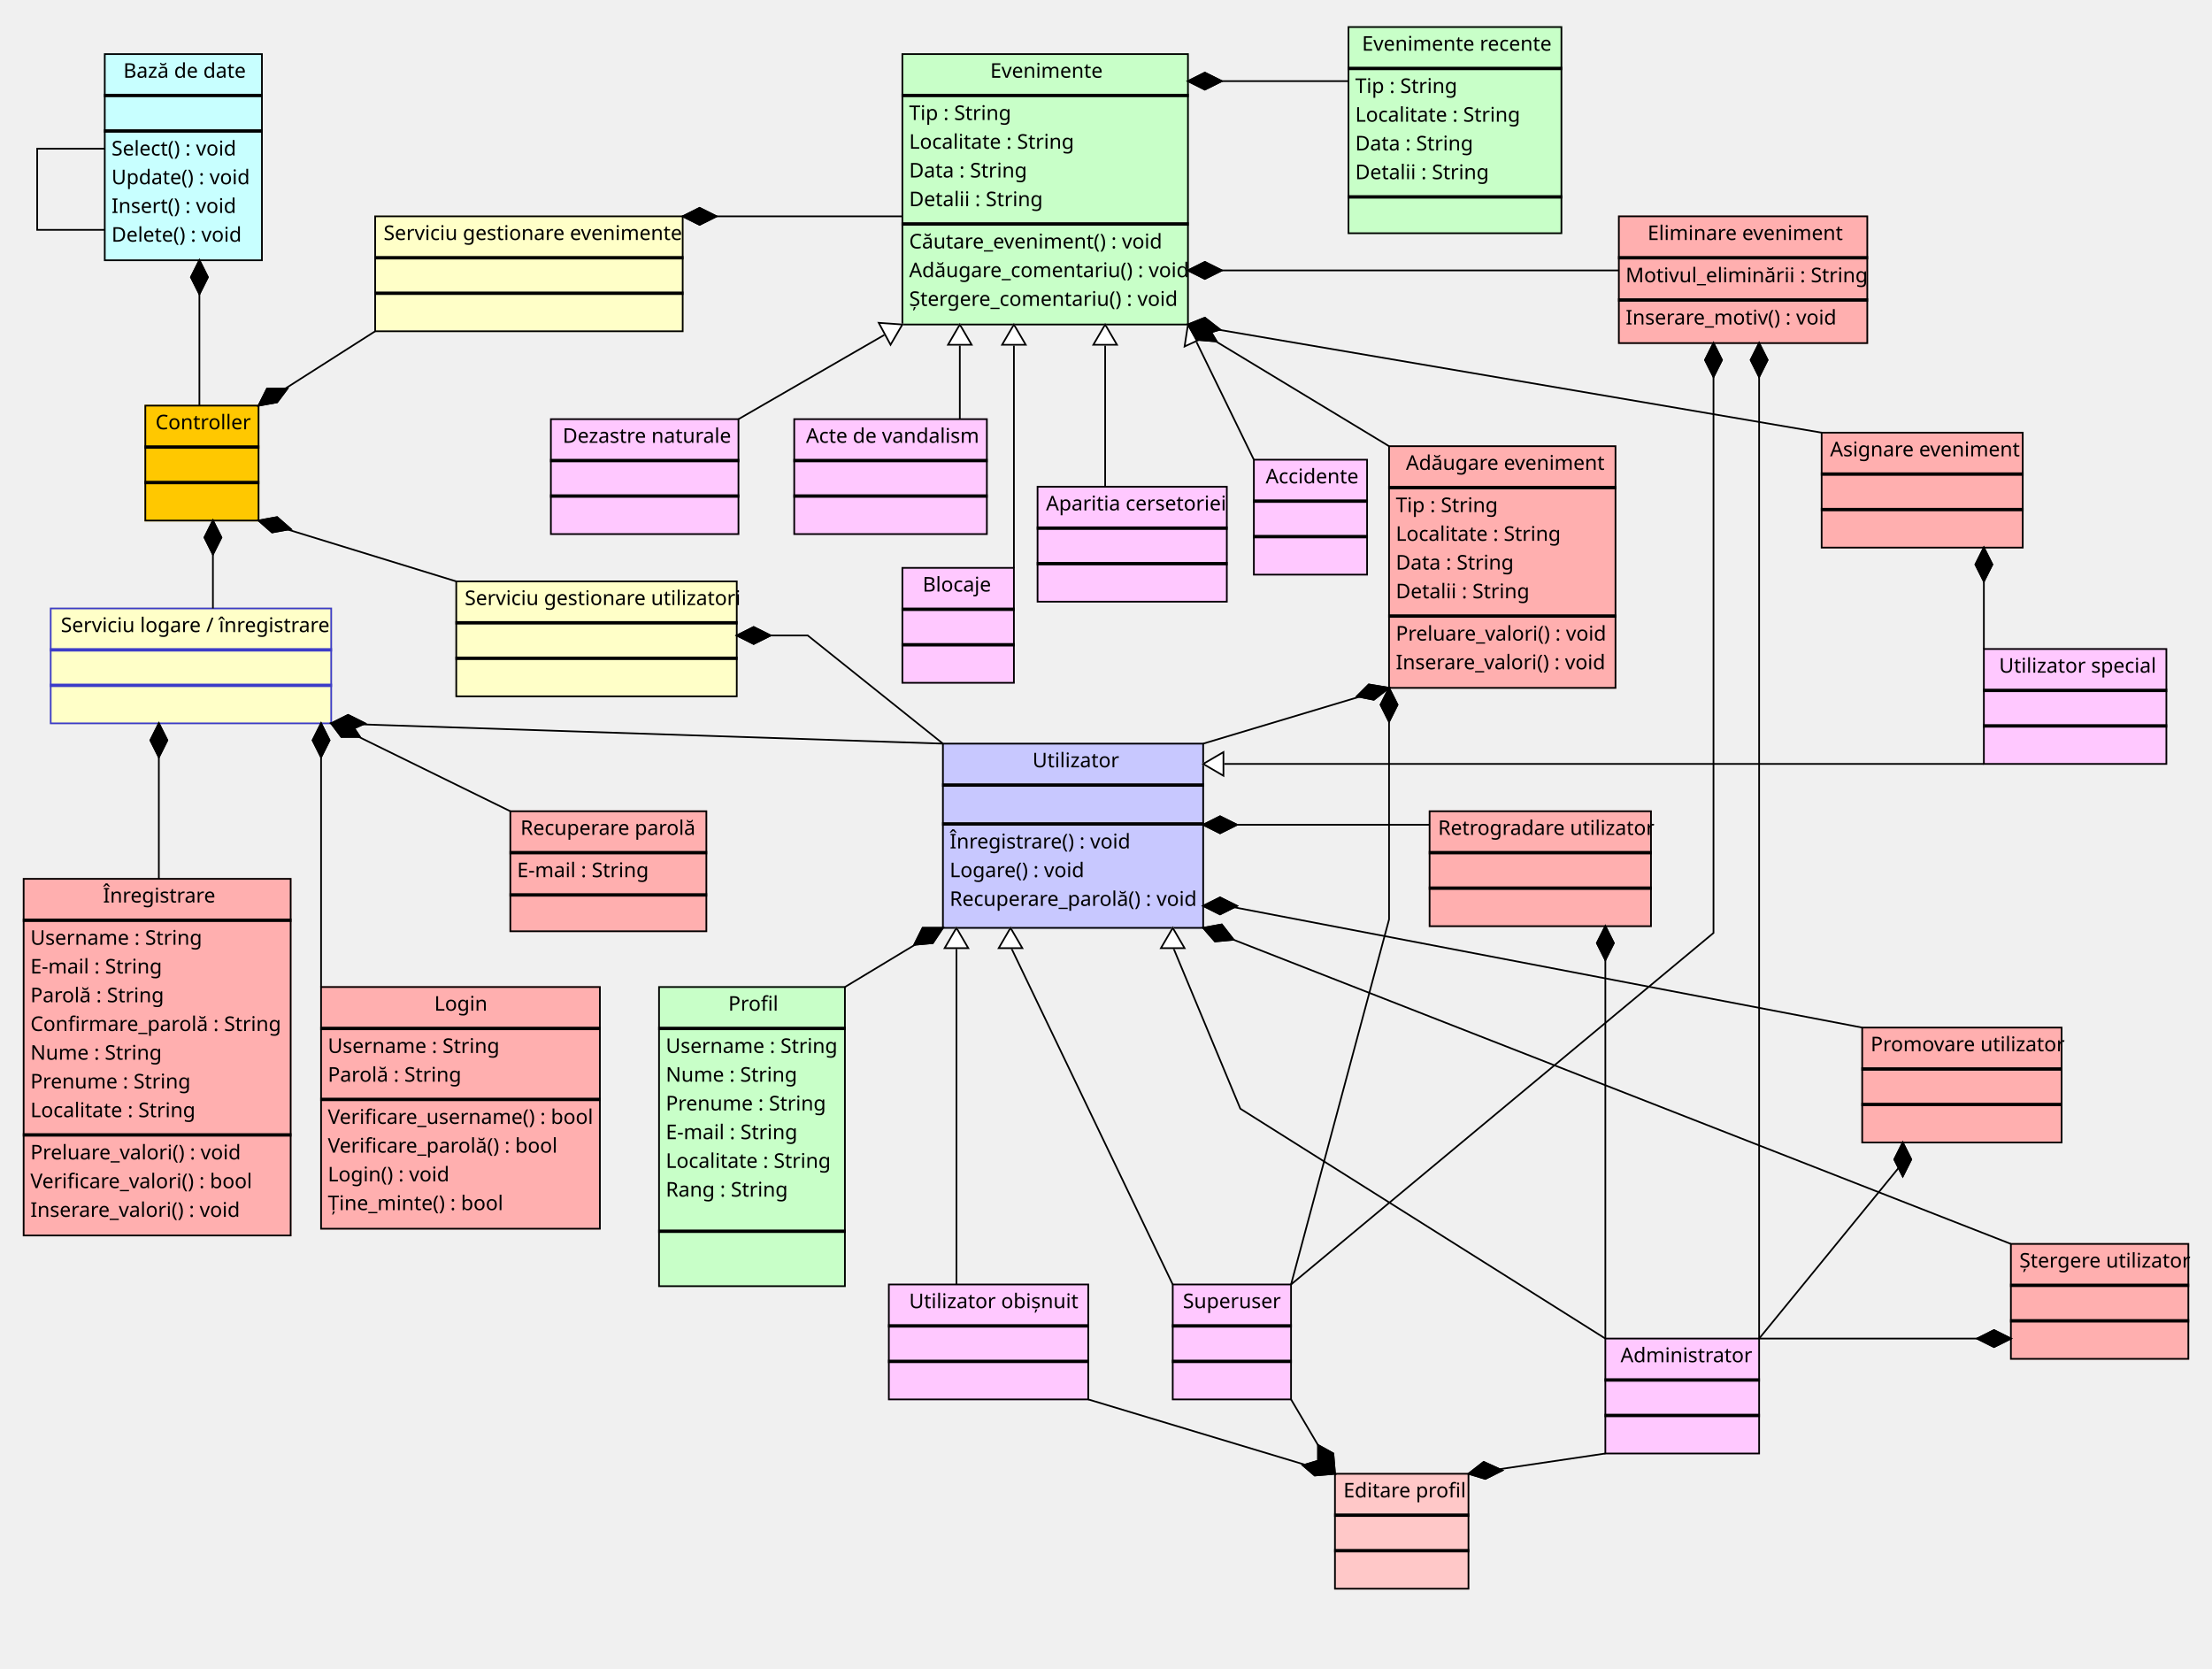
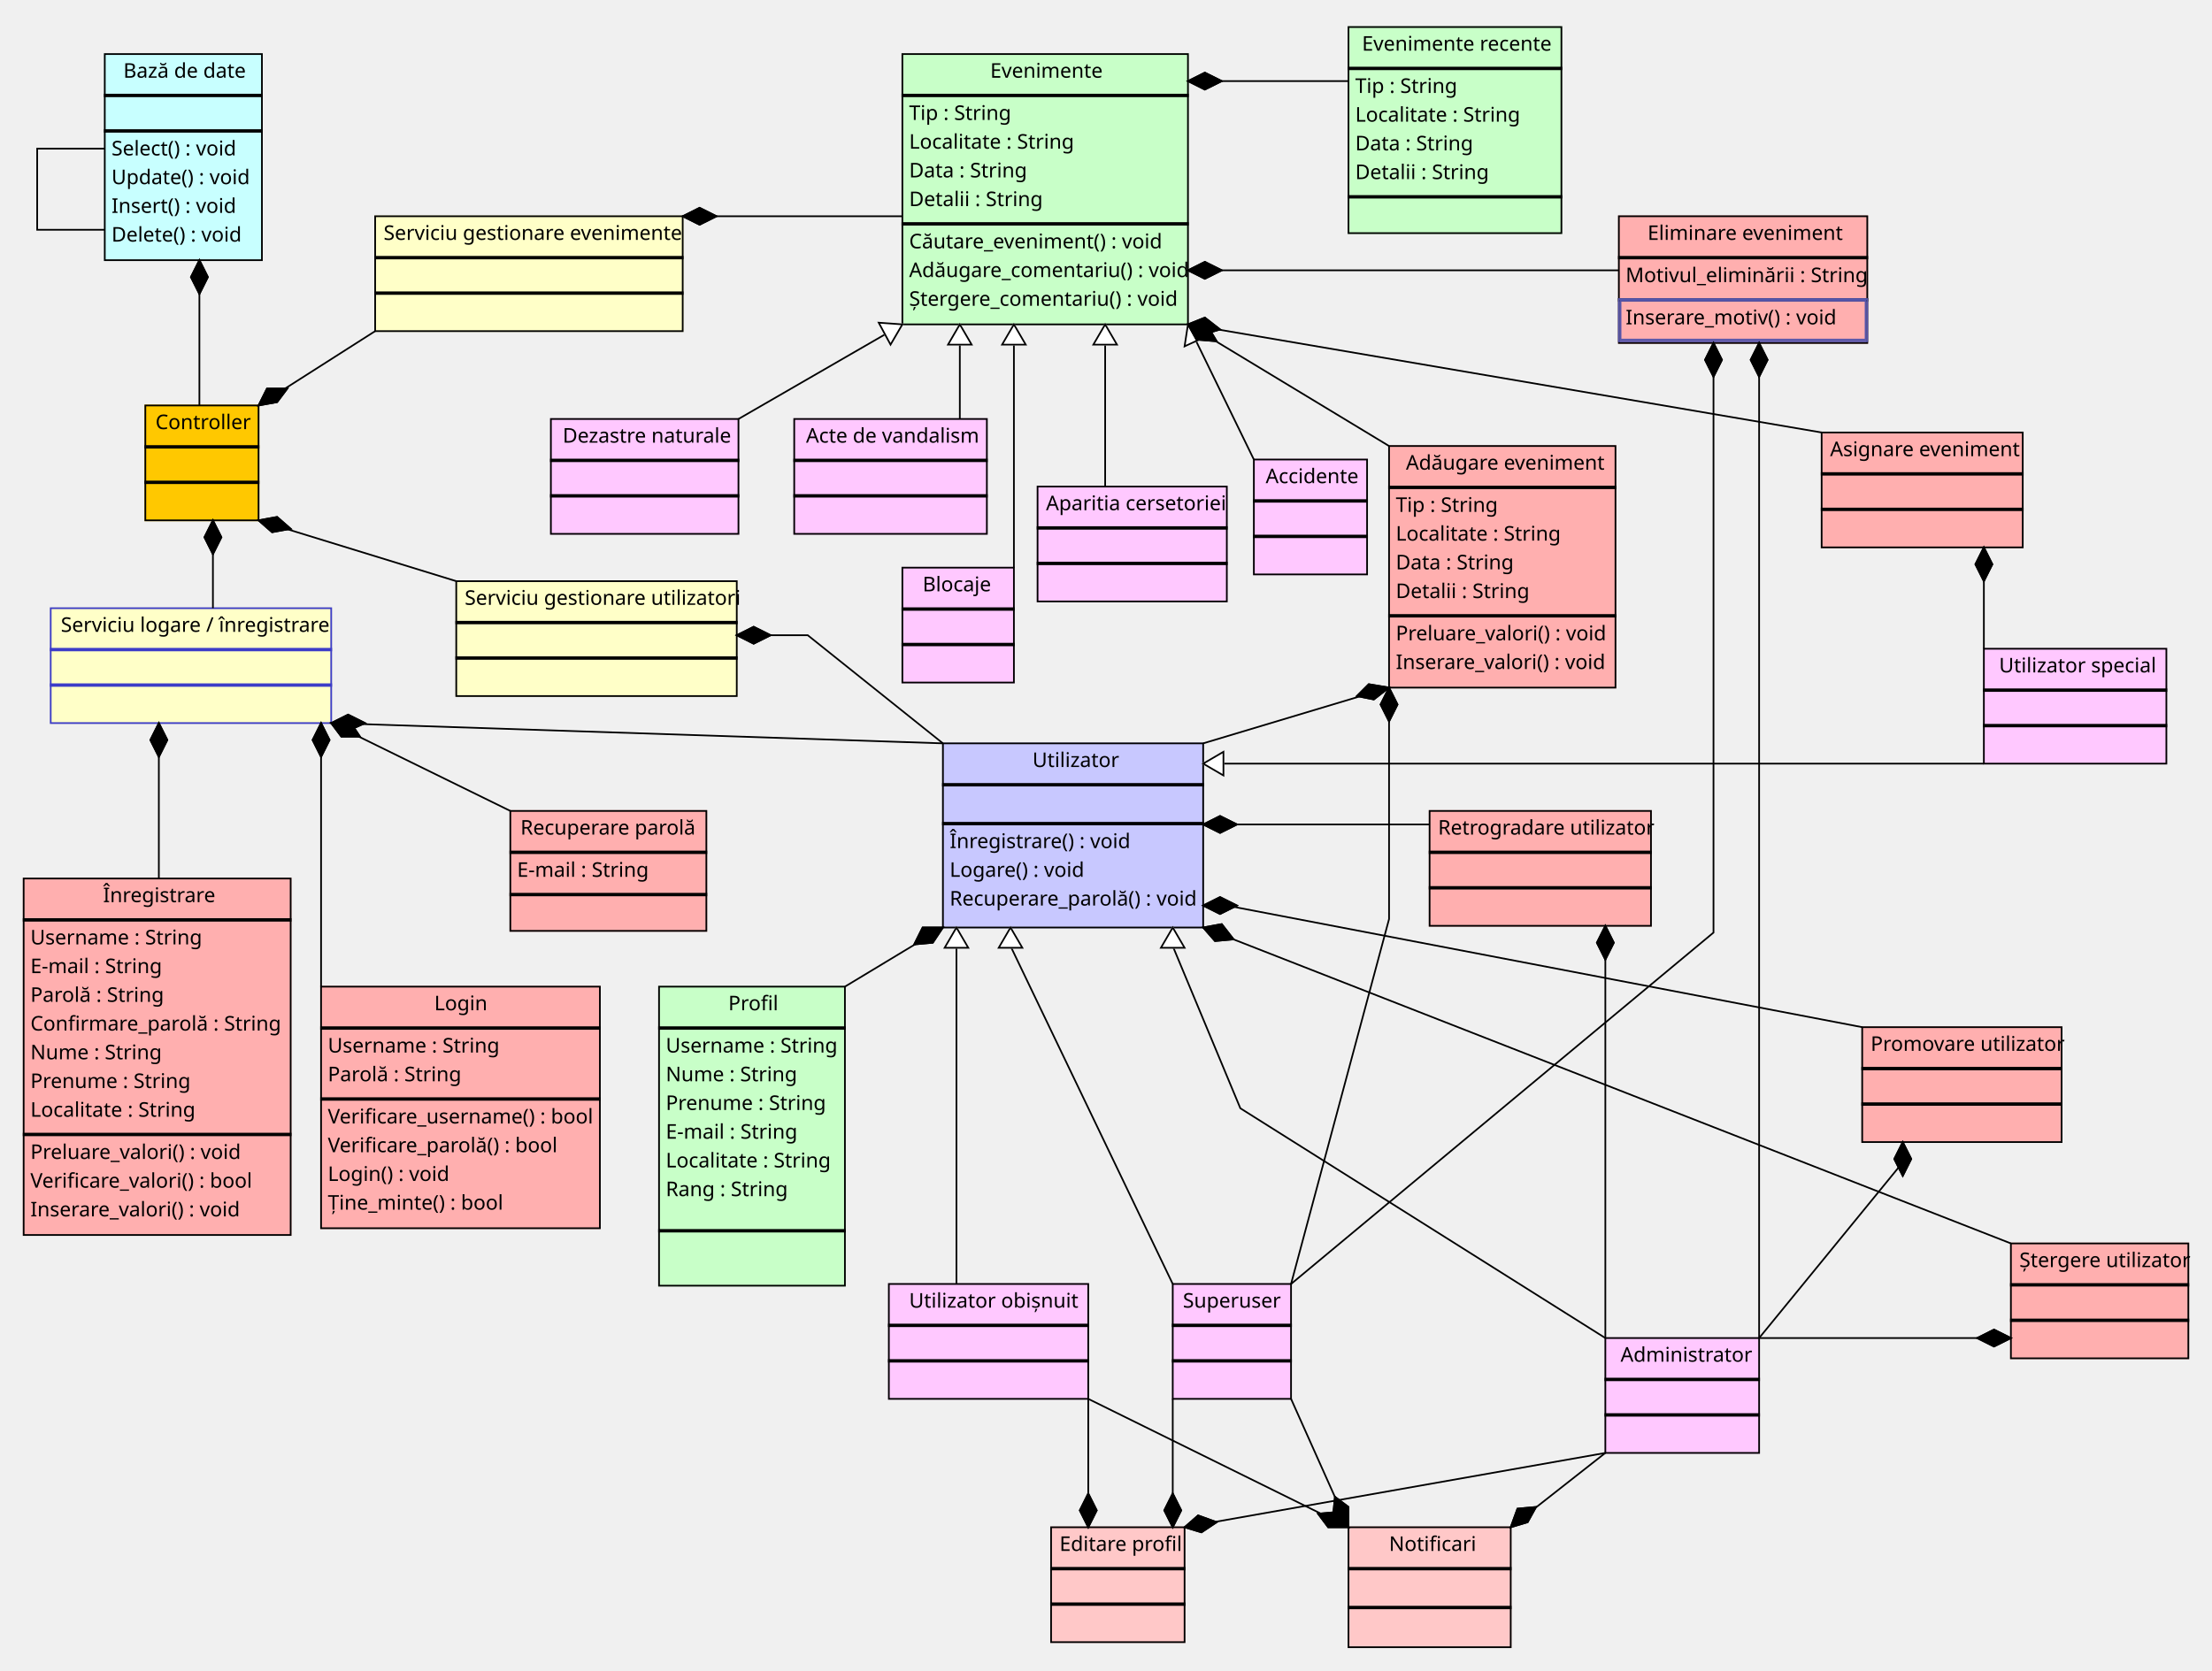
- <svg xmlns="http://www.w3.org/2000/svg" height="987" version="1.1" width="1309">
+ <svg xmlns="http://www.w3.org/2000/svg" height="989" version="1.1" width="1309">
  <rect fill="#c8ffff" height="122" stroke="#c8ffff" stroke-width="1" width="93" x="62" y="32" />
  <rect fill="none" height="122" stroke="#000000" stroke-width="1" width="93" x="62" y="32" />
  <text font-family="Dialog" font-size="12" x="73" y="46">
Bază de date</text>
  <rect fill="#000000" height="1" stroke="#000000" stroke-width="1" width="93" x="62" y="56" />
  <rect fill="#000000" height="1" stroke="#000000" stroke-width="1" width="93" x="62" y="77" />
  <text font-family="Dialog" font-size="12" x="66" y="92">
Select() : void</text>
  <text font-family="Dialog" font-size="12" x="66" y="109">
Update() : void</text>
  <text font-family="Dialog" font-size="12" x="66" y="126">
Insert() : void</text>
  <text font-family="Dialog" font-size="12" x="66" y="143">
Delete() : void</text>
  <rect fill="#ffffc8" height="68" stroke="#ffffc8" stroke-width="1" width="166" x="30" y="360" />
  <rect fill="none" height="68" stroke="#3c3cc8" stroke-width="1" width="166" x="30" y="360" />
  <text font-family="Dialog" font-size="12" x="36" y="374">
Serviciu logare / înregistrare</text>
  <rect fill="#3c3cc8" height="1" stroke="#3c3cc8" stroke-width="1" width="166" x="30" y="384" />
  <rect fill="#3c3cc8" height="1" stroke="#3c3cc8" stroke-width="1" width="166" x="30" y="405" />
  <rect fill="#ffafaf" height="143" stroke="#ffafaf" stroke-width="1" width="165" x="190" y="584" />
  <rect fill="none" height="143" stroke="#000000" stroke-width="1" width="165" x="190" y="584" />
  <text font-family="Dialog" font-size="12" x="257" y="598">
Login</text>
  <rect fill="#000000" height="1" stroke="#000000" stroke-width="1" width="165" x="190" y="608" />
  <text font-family="Dialog" font-size="12" x="194" y="623">
Username : String</text>
  <text font-family="Dialog" font-size="12" x="194" y="640">
Parolă : String</text>
  <rect fill="#000000" height="1" stroke="#000000" stroke-width="1" width="165" x="190" y="650" />
  <text font-family="Dialog" font-size="12" x="194" y="665">
Verificare_username() : bool</text>
  <text font-family="Dialog" font-size="12" x="194" y="682">
Verificare_parolă() : bool</text>
  <text font-family="Dialog" font-size="12" x="194" y="699">
Login() : void</text>
  <text font-family="Dialog" font-size="12" x="194" y="716">
Ține_minte() : bool</text>
  <rect fill="#ffafaf" height="211" stroke="#ffafaf" stroke-width="1" width="158" x="14" y="520" />
  <rect fill="none" height="211" stroke="#000000" stroke-width="1" width="158" x="14" y="520" />
  <text font-family="Dialog" font-size="12" x="61" y="534">
Înregistrare</text>
  <rect fill="#000000" height="1" stroke="#000000" stroke-width="1" width="158" x="14" y="544" />
  <text font-family="Dialog" font-size="12" x="18" y="559">
Username : String</text>
  <text font-family="Dialog" font-size="12" x="18" y="576">
E-mail : String</text>
  <text font-family="Dialog" font-size="12" x="18" y="593">
Parolă : String</text>
  <text font-family="Dialog" font-size="12" x="18" y="610">
Confirmare_parolă : String</text>
  <text font-family="Dialog" font-size="12" x="18" y="627">
Nume : String</text>
  <text font-family="Dialog" font-size="12" x="18" y="644">
Prenume : String</text>
  <text font-family="Dialog" font-size="12" x="18" y="661">
Localitate : String</text>
  <rect fill="#000000" height="1" stroke="#000000" stroke-width="1" width="158" x="14" y="671" />
  <text font-family="Dialog" font-size="12" x="18" y="686">
Preluare_valori() : void</text>
  <text font-family="Dialog" font-size="12" x="18" y="703">
Verificare_valori() : bool</text>
  <text font-family="Dialog" font-size="12" x="18" y="720">
Inserare_valori() : void</text>
  <polyline fill="none" points="94,428 94,520" stroke="#000000" stroke-width="1" />
  <polygon fill="#000000" points="94,428 99,438 94,448 89,438" stroke="#000000" stroke-width="1" />
  <polygon fill="none" points="94,428 99,438 94,448 89,438" stroke="#000000" stroke-width="1" />
  <polyline fill="none" points="190,428 190,584" stroke="#000000" stroke-width="1" />
  <polygon fill="#000000" points="190,428 195,438 190,448 185,438" stroke="#000000" stroke-width="1" />
  <polygon fill="none" points="190,428 195,438 190,448 185,438" stroke="#000000" stroke-width="1" />
  <rect fill="#ffafaf" height="71" stroke="#ffafaf" stroke-width="1" width="116" x="302" y="480" />
  <rect fill="none" height="71" stroke="#000000" stroke-width="1" width="116" x="302" y="480" />
  <text font-family="Dialog" font-size="12" x="308" y="494">
Recuperare parolă</text>
  <rect fill="#000000" height="1" stroke="#000000" stroke-width="1" width="116" x="302" y="504" />
  <text font-family="Dialog" font-size="12" x="306" y="519">
E-mail : String</text>
  <rect fill="#000000" height="1" stroke="#000000" stroke-width="1" width="116" x="302" y="529" />
  <polyline fill="none" points="196,428 302,480" stroke="#000000" stroke-width="1" />
  <polygon fill="#000000" points="196,428 207,427 213,436 202,436" stroke="#000000" stroke-width="1" />
  <polygon fill="none" points="196,428 207,427 213,436 202,436" stroke="#000000" stroke-width="1" />
  <rect fill="#c8c8ff" height="109" stroke="#c8c8ff" stroke-width="1" width="154" x="558" y="440" />
  <rect fill="none" height="109" stroke="#000000" stroke-width="1" width="154" x="558" y="440" />
  <text font-family="Dialog" font-size="12" x="611" y="454">
Utilizator</text>
  <rect fill="#000000" height="1" stroke="#000000" stroke-width="1" width="154" x="558" y="464" />
  <rect fill="#000000" height="1" stroke="#000000" stroke-width="1" width="154" x="558" y="487" />
  <text font-family="Dialog" font-size="12" x="562" y="502">
Înregistrare() : void</text>
  <text font-family="Dialog" font-size="12" x="562" y="519">
Logare() : void</text>
  <text font-family="Dialog" font-size="12" x="562" y="536">
Recuperare_parolă() : void</text>
  <rect fill="#ffc8ff" height="68" stroke="#ffc8ff" stroke-width="1" width="91" x="950" y="792" />
  <rect fill="none" height="68" stroke="#000000" stroke-width="1" width="91" x="950" y="792" />
  <text font-family="Dialog" font-size="12" x="959" y="806">
Administrator</text>
  <rect fill="#000000" height="1" stroke="#000000" stroke-width="1" width="91" x="950" y="816" />
  <rect fill="#000000" height="1" stroke="#000000" stroke-width="1" width="91" x="950" y="837" />
  <rect fill="#ffc8ff" height="68" stroke="#ffc8ff" stroke-width="1" width="118" x="526" y="760" />
  <rect fill="none" height="68" stroke="#000000" stroke-width="1" width="118" x="526" y="760" />
  <text font-family="Dialog" font-size="12" x="538" y="774">
Utilizator obișnuit</text>
  <rect fill="#000000" height="1" stroke="#000000" stroke-width="1" width="118" x="526" y="784" />
  <rect fill="#000000" height="1" stroke="#000000" stroke-width="1" width="118" x="526" y="805" />
  <rect fill="#ffc8ff" height="68" stroke="#ffc8ff" stroke-width="1" width="70" x="694" y="760" />
  <rect fill="none" height="68" stroke="#000000" stroke-width="1" width="70" x="694" y="760" />
  <text font-family="Dialog" font-size="12" x="700" y="774">
Superuser</text>
  <rect fill="#000000" height="1" stroke="#000000" stroke-width="1" width="70" x="694" y="784" />
  <rect fill="#000000" height="1" stroke="#000000" stroke-width="1" width="70" x="694" y="805" />
  <polyline fill="none" points="950,792 734,656 694,560 694,549" stroke="#000000" stroke-width="1" />
  <polygon fill="#ffffff" points="694,549 701,561 687,561" stroke="#ffffff" stroke-width="1" />
  <polygon fill="none" points="694,549 701,561 687,561" stroke="#000000" stroke-width="1" />
  <polyline fill="none" points="566,760 566,549" stroke="#000000" stroke-width="1" />
  <polygon fill="#ffffff" points="566,549 573,561 559,561" stroke="#ffffff" stroke-width="1" />
  <polygon fill="none" points="566,549 573,561 559,561" stroke="#000000" stroke-width="1" />
  <rect fill="#c8ffc8" height="160" stroke="#c8ffc8" stroke-width="1" width="169" x="534" y="32" />
  <rect fill="none" height="160" stroke="#000000" stroke-width="1" width="169" x="534" y="32" />
  <text font-family="Dialog" font-size="12" x="586" y="46">
Evenimente</text>
  <rect fill="#000000" height="1" stroke="#000000" stroke-width="1" width="169" x="534" y="56" />
  <text font-family="Dialog" font-size="12" x="538" y="71">
Tip : String</text>
  <text font-family="Dialog" font-size="12" x="538" y="88">
Localitate : String</text>
  <text font-family="Dialog" font-size="12" x="538" y="105">
Data : String</text>
  <text font-family="Dialog" font-size="12" x="538" y="122">
Detalii : String</text>
  <rect fill="#000000" height="1" stroke="#000000" stroke-width="1" width="169" x="534" y="132" />
  <text font-family="Dialog" font-size="12" x="538" y="147">
Căutare_eveniment() : void</text>
  <text font-family="Dialog" font-size="12" x="538" y="164">
Adăugare_comentariu() : void</text>
  <text font-family="Dialog" font-size="12" x="538" y="181">
Ștergere_comentariu() : void</text>
  <rect fill="#c8ffc8" height="122" stroke="#c8ffc8" stroke-width="1" width="126" x="798" y="16" />
  <rect fill="none" height="122" stroke="#000000" stroke-width="1" width="126" x="798" y="16" />
  <text font-family="Dialog" font-size="12" x="806" y="30">
Evenimente recente</text>
  <rect fill="#000000" height="1" stroke="#000000" stroke-width="1" width="126" x="798" y="40" />
  <text font-family="Dialog" font-size="12" x="802" y="55">
Tip : String</text>
  <text font-family="Dialog" font-size="12" x="802" y="72">
Localitate : String</text>
  <text font-family="Dialog" font-size="12" x="802" y="89">
Data : String</text>
  <text font-family="Dialog" font-size="12" x="802" y="106">
Detalii : String</text>
  <rect fill="#000000" height="1" stroke="#000000" stroke-width="1" width="126" x="798" y="116" />
  <polyline fill="none" points="703,48 798,48" stroke="#000000" stroke-width="1" />
  <polygon fill="#000000" points="703,48 713,43 723,48 713,53" stroke="#000000" stroke-width="1" />
  <polygon fill="none" points="703,48 713,43 723,48 713,53" stroke="#000000" stroke-width="1" />
  <rect fill="#ffc8ff" height="68" stroke="#ffc8ff" stroke-width="1" width="111" x="326" y="248" />
  <rect fill="none" height="68" stroke="#000000" stroke-width="1" width="111" x="326" y="248" />
  <text font-family="Dialog" font-size="12" x="333" y="262">
Dezastre naturale</text>
  <rect fill="#000000" height="1" stroke="#000000" stroke-width="1" width="111" x="326" y="272" />
  <rect fill="#000000" height="1" stroke="#000000" stroke-width="1" width="111" x="326" y="293" />
  <rect fill="#ffc8ff" height="68" stroke="#ffc8ff" stroke-width="1" width="66" x="534" y="336" />
  <rect fill="none" height="68" stroke="#000000" stroke-width="1" width="66" x="534" y="336" />
  <text font-family="Dialog" font-size="12" x="546" y="350">
Blocaje</text>
  <rect fill="#000000" height="1" stroke="#000000" stroke-width="1" width="66" x="534" y="360" />
  <rect fill="#000000" height="1" stroke="#000000" stroke-width="1" width="66" x="534" y="381" />
  <rect fill="#ffc8ff" height="68" stroke="#ffc8ff" stroke-width="1" width="67" x="742" y="272" />
  <rect fill="none" height="68" stroke="#000000" stroke-width="1" width="67" x="742" y="272" />
  <text font-family="Dialog" font-size="12" x="749" y="286">
Accidente</text>
  <rect fill="#000000" height="1" stroke="#000000" stroke-width="1" width="67" x="742" y="296" />
  <rect fill="#000000" height="1" stroke="#000000" stroke-width="1" width="67" x="742" y="317" />
  <rect fill="#ffc8ff" height="68" stroke="#ffc8ff" stroke-width="1" width="114" x="470" y="248" />
  <rect fill="none" height="68" stroke="#000000" stroke-width="1" width="114" x="470" y="248" />
  <text font-family="Dialog" font-size="12" x="477" y="262">
Acte de vandalism</text>
  <rect fill="#000000" height="1" stroke="#000000" stroke-width="1" width="114" x="470" y="272" />
  <rect fill="#000000" height="1" stroke="#000000" stroke-width="1" width="114" x="470" y="293" />
  <polyline fill="none" points="742,272 703,192" stroke="#000000" stroke-width="1" />
  <polygon fill="#ffffff" points="703,192 714,199 701,205" stroke="#ffffff" stroke-width="1" />
  <polygon fill="none" points="703,192 714,199 701,205" stroke="#000000" stroke-width="1" />
  <polyline fill="none" points="600,336 600,192" stroke="#000000" stroke-width="1" />
  <polygon fill="#ffffff" points="600,192 607,204 593,204" stroke="#ffffff" stroke-width="1" />
  <polygon fill="none" points="600,192 607,204 593,204" stroke="#000000" stroke-width="1" />
  <polyline fill="none" points="568,248 568,192" stroke="#000000" stroke-width="1" />
  <polygon fill="#ffffff" points="568,192 575,204 561,204" stroke="#ffffff" stroke-width="1" />
  <polygon fill="none" points="568,192 575,204 561,204" stroke="#000000" stroke-width="1" />
  <polyline fill="none" points="437,248 534,192" stroke="#000000" stroke-width="1" />
  <polygon fill="#ffffff" points="534,192 527,204 520,191" stroke="#ffffff" stroke-width="1" />
  <polygon fill="none" points="534,192 527,204 520,191" stroke="#000000" stroke-width="1" />
  <rect fill="#c8ffc8" height="177" stroke="#c8ffc8" stroke-width="1" width="110" x="390" y="584" />
  <rect fill="none" height="177" stroke="#000000" stroke-width="1" width="110" x="390" y="584" />
  <text font-family="Dialog" font-size="12" x="431" y="598">
Profil</text>
  <rect fill="#000000" height="1" stroke="#000000" stroke-width="1" width="110" x="390" y="608" />
  <text font-family="Dialog" font-size="12" x="394" y="623">
Username : String</text>
  <text font-family="Dialog" font-size="12" x="394" y="640">
Nume : String</text>
  <text font-family="Dialog" font-size="12" x="394" y="657">
Prenume : String</text>
  <text font-family="Dialog" font-size="12" x="394" y="674">
E-mail : String</text>
  <text font-family="Dialog" font-size="12" x="394" y="691">
Localitate : String</text>
  <text font-family="Dialog" font-size="12" x="394" y="708">
Rang : String</text>
  <rect fill="#000000" height="1" stroke="#000000" stroke-width="1" width="110" x="390" y="728" />
  <polyline fill="none" points="558,549 500,584" stroke="#000000" stroke-width="1" />
  <polygon fill="#000000" points="558,549 552,558 541,559 546,549" stroke="#000000" stroke-width="1" />
  <polygon fill="none" points="558,549 552,558 541,559 546,549" stroke="#000000" stroke-width="1" />
  <rect fill="#ffafaf" height="143" stroke="#ffafaf" stroke-width="1" width="134" x="822" y="264" />
  <rect fill="none" height="143" stroke="#000000" stroke-width="1" width="134" x="822" y="264" />
  <text font-family="Dialog" font-size="12" x="832" y="278">
Adăugare eveniment</text>
  <rect fill="#000000" height="1" stroke="#000000" stroke-width="1" width="134" x="822" y="288" />
  <text font-family="Dialog" font-size="12" x="826" y="303">
Tip : String</text>
  <text font-family="Dialog" font-size="12" x="826" y="320">
Localitate : String</text>
  <text font-family="Dialog" font-size="12" x="826" y="337">
Data : String</text>
  <text font-family="Dialog" font-size="12" x="826" y="354">
Detalii : String</text>
  <rect fill="#000000" height="1" stroke="#000000" stroke-width="1" width="134" x="822" y="364" />
  <text font-family="Dialog" font-size="12" x="826" y="379">
Preluare_valori() : void</text>
  <text font-family="Dialog" font-size="12" x="826" y="396">
Inserare_valori() : void</text>
  <polyline fill="none" points="703,192 822,264" stroke="#000000" stroke-width="1" />
  <polygon fill="#000000" points="703,192 714,192 720,202 708,201" stroke="#000000" stroke-width="1" />
  <polygon fill="none" points="703,192 714,192 720,202 708,201" stroke="#000000" stroke-width="1" />
  <rect fill="#ffc8ff" height="68" stroke="#ffc8ff" stroke-width="1" width="108" x="1174" y="384" />
  <rect fill="none" height="68" stroke="#000000" stroke-width="1" width="108" x="1174" y="384" />
  <text font-family="Dialog" font-size="12" x="1183" y="398">
Utilizator special</text>
  <rect fill="#000000" height="1" stroke="#000000" stroke-width="1" width="108" x="1174" y="408" />
  <rect fill="#000000" height="1" stroke="#000000" stroke-width="1" width="108" x="1174" y="429" />
  <polyline fill="none" points="62,88 22,88 22,136 62,136" stroke="#000000" stroke-width="1" />
  <rect fill="#ffc800" height="68" stroke="#ffc800" stroke-width="1" width="67" x="86" y="240" />
  <rect fill="none" height="68" stroke="#000000" stroke-width="1" width="67" x="86" y="240" />
  <text font-family="Dialog" font-size="12" x="92" y="254">
Controller</text>
  <rect fill="#000000" height="1" stroke="#000000" stroke-width="1" width="67" x="86" y="264" />
  <rect fill="#000000" height="1" stroke="#000000" stroke-width="1" width="67" x="86" y="285" />
  <polyline fill="none" points="118,154 118,240" stroke="#000000" stroke-width="1" />
  <polygon fill="#000000" points="118,154 123,164 118,174 113,164" stroke="#000000" stroke-width="1" />
  <polygon fill="none" points="118,154 123,164 118,174 113,164" stroke="#000000" stroke-width="1" />
  <polyline fill="none" points="126,308 126,360" stroke="#000000" stroke-width="1" />
  <polygon fill="#000000" points="126,308 131,318 126,328 121,318" stroke="#000000" stroke-width="1" />
  <polygon fill="none" points="126,308 131,318 126,328 121,318" stroke="#000000" stroke-width="1" />
  <rect fill="#ffffc8" height="68" stroke="#ffffc8" stroke-width="1" width="182" x="222" y="128" />
  <rect fill="none" height="68" stroke="#000000" stroke-width="1" width="182" x="222" y="128" />
  <text font-family="Dialog" font-size="12" x="227" y="142">
Serviciu gestionare evenimente</text>
  <rect fill="#000000" height="1" stroke="#000000" stroke-width="1" width="182" x="222" y="152" />
  <rect fill="#000000" height="1" stroke="#000000" stroke-width="1" width="182" x="222" y="173" />
  <polyline fill="none" points="153,240 222,196" stroke="#000000" stroke-width="1" />
  <polygon fill="#000000" points="153,240 158,230 170,230 164,238" stroke="#000000" stroke-width="1" />
  <polygon fill="none" points="153,240 158,230 170,230 164,238" stroke="#000000" stroke-width="1" />
  <polyline fill="none" points="404,128 534,128" stroke="#000000" stroke-width="1" />
  <polygon fill="#000000" points="404,128 414,123 424,128 414,133" stroke="#000000" stroke-width="1" />
  <polygon fill="none" points="404,128 414,123 424,128 414,133" stroke="#000000" stroke-width="1" />
  <rect fill="#ffffc8" height="68" stroke="#ffffc8" stroke-width="1" width="166" x="270" y="344" />
  <rect fill="none" height="68" stroke="#000000" stroke-width="1" width="166" x="270" y="344" />
  <text font-family="Dialog" font-size="12" x="275" y="358">
Serviciu gestionare utilizatori</text>
  <rect fill="#000000" height="1" stroke="#000000" stroke-width="1" width="166" x="270" y="368" />
  <rect fill="#000000" height="1" stroke="#000000" stroke-width="1" width="166" x="270" y="389" />
  <polyline fill="none" points="153,308 270,344" stroke="#000000" stroke-width="1" />
  <polygon fill="#000000" points="153,308 164,306 172,313 161,315" stroke="#000000" stroke-width="1" />
  <polygon fill="none" points="153,308 164,306 172,313 161,315" stroke="#000000" stroke-width="1" />
  <polyline fill="none" points="436,376 478,376 558,440" stroke="#000000" stroke-width="1" />
  <polygon fill="#000000" points="436,376 446,371 456,376 446,381" stroke="#000000" stroke-width="1" />
  <polygon fill="none" points="436,376 446,371 456,376 446,381" stroke="#000000" stroke-width="1" />
  <polyline fill="none" points="694,760 598,560 598,549" stroke="#000000" stroke-width="1" />
  <polygon fill="#ffffff" points="598,549 605,561 591,561" stroke="#ffffff" stroke-width="1" />
  <polygon fill="none" points="598,549 605,561 591,561" stroke="#000000" stroke-width="1" />
  <polyline fill="none" points="822,407 712,440" stroke="#000000" stroke-width="1" />
  <polygon fill="#000000" points="822,407 813,414 803,412 810,405" stroke="#000000" stroke-width="1" />
  <polygon fill="none" points="822,407 813,414 803,412 810,405" stroke="#000000" stroke-width="1" />
  <rect fill="#ffafaf" height="75" stroke="#ffafaf" stroke-width="1" width="147" x="958" y="128" />
  <rect fill="none" height="75" stroke="#000000" stroke-width="1" width="147" x="958" y="128" />
  <text font-family="Dialog" font-size="12" x="975" y="142">
Eliminare eveniment</text>
  <rect fill="#000000" height="1" stroke="#000000" stroke-width="1" width="147" x="958" y="152" />
  <text font-family="Dialog" font-size="12" x="962" y="167">
Motivul_eliminării : String</text>
  <rect fill="#000000" height="1" stroke="#000000" stroke-width="1" width="147" x="958" y="177" />
  <text font-family="Dialog" font-size="12" x="962" y="192">
Inserare_motiv() : void</text>
+   <rect fill="none" height="25" stroke="#5555aa" stroke-width="1" width="147" x="958" y="177" />
+   <rect fill="none" height="23" stroke="#5555aa" stroke-width="1" width="145" x="959" y="178" />
  <polyline fill="none" points="703,160 958,160" stroke="#000000" stroke-width="1" />
  <polygon fill="#000000" points="703,160 713,155 723,160 713,165" stroke="#000000" stroke-width="1" />
  <polygon fill="none" points="703,160 713,155 723,160 713,165" stroke="#000000" stroke-width="1" />
  <polyline fill="none" points="1041,203 1041,792" stroke="#000000" stroke-width="1" />
  <polygon fill="#000000" points="1041,203 1046,213 1041,223 1036,213" stroke="#000000" stroke-width="1" />
  <polygon fill="none" points="1041,203 1046,213 1041,223 1036,213" stroke="#000000" stroke-width="1" />
  <polyline fill="none" points="196,428 558,440" stroke="#000000" stroke-width="1" />
  <polygon fill="#000000" points="196,428 206,423 216,428 205,433" stroke="#000000" stroke-width="1" />
  <polygon fill="none" points="196,428 206,423 216,428 205,433" stroke="#000000" stroke-width="1" />
  <polyline fill="none" points="1174,452 712,452" stroke="#000000" stroke-width="1" />
  <polygon fill="#ffffff" points="712,452 724,445 724,459" stroke="#ffffff" stroke-width="1" />
  <polygon fill="none" points="712,452 724,445 724,459" stroke="#000000" stroke-width="1" />
  <rect fill="#ffafaf" height="68" stroke="#ffafaf" stroke-width="1" width="119" x="1078" y="256" />
  <rect fill="none" height="68" stroke="#000000" stroke-width="1" width="119" x="1078" y="256" />
  <text font-family="Dialog" font-size="12" x="1083" y="270">
Asignare eveniment</text>
  <rect fill="#000000" height="1" stroke="#000000" stroke-width="1" width="119" x="1078" y="280" />
  <rect fill="#000000" height="1" stroke="#000000" stroke-width="1" width="119" x="1078" y="301" />
  <polyline fill="none" points="703,192 1078,256" stroke="#000000" stroke-width="1" />
  <polygon fill="#000000" points="703,192 713,188 722,195 712,198" stroke="#000000" stroke-width="1" />
  <polygon fill="none" points="703,192 713,188 722,195 712,198" stroke="#000000" stroke-width="1" />
  <polyline fill="none" points="1174,324 1174,384" stroke="#000000" stroke-width="1" />
  <polygon fill="#000000" points="1174,324 1179,334 1174,344 1169,334" stroke="#000000" stroke-width="1" />
  <polygon fill="none" points="1174,324 1179,334 1174,344 1169,334" stroke="#000000" stroke-width="1" />
  <rect fill="#ffafaf" height="68" stroke="#ffafaf" stroke-width="1" width="118" x="1102" y="608" />
  <rect fill="none" height="68" stroke="#000000" stroke-width="1" width="118" x="1102" y="608" />
  <text font-family="Dialog" font-size="12" x="1107" y="622">
Promovare utilizator</text>
  <rect fill="#000000" height="1" stroke="#000000" stroke-width="1" width="118" x="1102" y="632" />
  <rect fill="#000000" height="1" stroke="#000000" stroke-width="1" width="118" x="1102" y="653" />
  <rect fill="#ffafaf" height="68" stroke="#ffafaf" stroke-width="1" width="131" x="846" y="480" />
  <rect fill="none" height="68" stroke="#000000" stroke-width="1" width="131" x="846" y="480" />
  <text font-family="Dialog" font-size="12" x="851" y="494">
Retrogradare utilizator</text>
  <rect fill="#000000" height="1" stroke="#000000" stroke-width="1" width="131" x="846" y="504" />
  <rect fill="#000000" height="1" stroke="#000000" stroke-width="1" width="131" x="846" y="525" />
  <rect fill="#ffafaf" height="68" stroke="#ffafaf" stroke-width="1" width="105" x="1190" y="736" />
  <rect fill="none" height="68" stroke="#000000" stroke-width="1" width="105" x="1190" y="736" />
  <text font-family="Dialog" font-size="12" x="1195" y="750">
Ștergere utilizator</text>
  <rect fill="#000000" height="1" stroke="#000000" stroke-width="1" width="105" x="1190" y="760" />
  <rect fill="#000000" height="1" stroke="#000000" stroke-width="1" width="105" x="1190" y="781" />
  <polyline fill="none" points="712,488 846,488" stroke="#000000" stroke-width="1" />
  <polygon fill="#000000" points="712,488 722,483 732,488 722,493" stroke="#000000" stroke-width="1" />
  <polygon fill="none" points="712,488 722,483 732,488 722,493" stroke="#000000" stroke-width="1" />
  <polyline fill="none" points="712,536 726,536 1102,608" stroke="#000000" stroke-width="1" />
  <polygon fill="#000000" points="712,536 722,531 732,536 722,541" stroke="#000000" stroke-width="1" />
  <polygon fill="none" points="712,536 722,531 732,536 722,541" stroke="#000000" stroke-width="1" />
  <polyline fill="none" points="712,549 1190,736" stroke="#000000" stroke-width="1" />
  <polygon fill="#000000" points="712,549 723,547 730,556 719,557" stroke="#000000" stroke-width="1" />
  <polygon fill="none" points="712,549 723,547 730,556 719,557" stroke="#000000" stroke-width="1" />
  <polyline fill="none" points="822,407 822,544 764,760" stroke="#000000" stroke-width="1" />
  <polygon fill="#000000" points="822,407 827,417 822,427 817,417" stroke="#000000" stroke-width="1" />
  <polygon fill="none" points="822,407 827,417 822,427 817,417" stroke="#000000" stroke-width="1" />
  <polyline fill="none" points="950,548 950,792" stroke="#000000" stroke-width="1" />
  <polygon fill="#000000" points="950,548 955,558 950,568 945,558" stroke="#000000" stroke-width="1" />
  <polygon fill="none" points="950,548 955,558 950,568 945,558" stroke="#000000" stroke-width="1" />
  <polyline fill="none" points="1014,203 1014,552 764,760" stroke="#000000" stroke-width="1" />
  <polygon fill="#000000" points="1014,203 1019,213 1014,223 1009,213" stroke="#000000" stroke-width="1" />
  <polygon fill="none" points="1014,203 1019,213 1014,223 1009,213" stroke="#000000" stroke-width="1" />
  <polyline fill="none" points="1126,676 1126,688 1041,792" stroke="#000000" stroke-width="1" />
  <polygon fill="#000000" points="1126,676 1131,686 1126,696 1121,686" stroke="#000000" stroke-width="1" />
  <polygon fill="none" points="1126,676 1131,686 1126,696 1121,686" stroke="#000000" stroke-width="1" />
  <polyline fill="none" points="1190,792 1041,792" stroke="#000000" stroke-width="1" />
  <polygon fill="#000000" points="1190,792 1180,797 1170,792 1180,787" stroke="#000000" stroke-width="1" />
  <polygon fill="none" points="1190,792 1180,797 1170,792 1180,787" stroke="#000000" stroke-width="1" />
  <rect fill="#ffc8ff" height="68" stroke="#ffc8ff" stroke-width="1" width="112" x="614" y="288" />
  <rect fill="none" height="68" stroke="#000000" stroke-width="1" width="112" x="614" y="288" />
  <text font-family="Dialog" font-size="12" x="619" y="302">
Aparitia cersetoriei</text>
  <rect fill="#000000" height="1" stroke="#000000" stroke-width="1" width="112" x="614" y="312" />
  <rect fill="#000000" height="1" stroke="#000000" stroke-width="1" width="112" x="614" y="333" />
  <polyline fill="none" points="654,288 654,192" stroke="#000000" stroke-width="1" />
  <polygon fill="#ffffff" points="654,192 661,204 647,204" stroke="#ffffff" stroke-width="1" />
  <polygon fill="none" points="654,192 661,204 647,204" stroke="#000000" stroke-width="1" />
-   <rect fill="#ffc8c8" height="68" stroke="#ffc8c8" stroke-width="1" width="79" x="790" y="872" />
-   <rect fill="none" height="68" stroke="#000000" stroke-width="1" width="79" x="790" y="872" />
-   <text font-family="Dialog" font-size="12" x="795" y="886">
+   <rect fill="#ffc8c8" height="68" stroke="#ffc8c8" stroke-width="1" width="79" x="622" y="904" />
+   <rect fill="none" height="68" stroke="#000000" stroke-width="1" width="79" x="622" y="904" />
+   <text font-family="Dialog" font-size="12" x="627" y="918">
Editare profil</text>
-   <rect fill="#000000" height="1" stroke="#000000" stroke-width="1" width="79" x="790" y="896" />
-   <rect fill="#000000" height="1" stroke="#000000" stroke-width="1" width="79" x="790" y="917" />
-   <polyline fill="none" points="790,872 764,828" stroke="#000000" stroke-width="1" />
-   <polygon fill="#000000" points="790,872 780,865 780,855 789,860" stroke="#000000" stroke-width="1" />
-   <polygon fill="none" points="790,872 780,865 780,855 789,860" stroke="#000000" stroke-width="1" />
-   <polyline fill="none" points="790,872 644,828" stroke="#000000" stroke-width="1" />
-   <polygon fill="#000000" points="790,872 778,873 771,867 781,864" stroke="#000000" stroke-width="1" />
-   <polygon fill="none" points="790,872 778,873 771,867 781,864" stroke="#000000" stroke-width="1" />
-   <polyline fill="none" points="869,872 950,860" stroke="#000000" stroke-width="1" />
-   <polygon fill="#000000" points="869,872 878,865 889,870 879,875" stroke="#000000" stroke-width="1" />
-   <polygon fill="none" points="869,872 878,865 889,870 879,875" stroke="#000000" stroke-width="1" />
+   <rect fill="#000000" height="1" stroke="#000000" stroke-width="1" width="79" x="622" y="928" />
+   <rect fill="#000000" height="1" stroke="#000000" stroke-width="1" width="79" x="622" y="949" />
+   <polyline fill="none" points="694,904 694,828" stroke="#000000" stroke-width="1" />
+   <polygon fill="#000000" points="694,904 689,894 694,884 699,894" stroke="#000000" stroke-width="1" />
+   <polygon fill="none" points="694,904 689,894 694,884 699,894" stroke="#000000" stroke-width="1" />
+   <polyline fill="none" points="644,904 644,828" stroke="#000000" stroke-width="1" />
+   <polygon fill="#000000" points="644,904 639,894 644,884 649,894" stroke="#000000" stroke-width="1" />
+   <polygon fill="none" points="644,904 639,894 644,884 649,894" stroke="#000000" stroke-width="1" />
+   <polyline fill="none" points="701,904 950,860" stroke="#000000" stroke-width="1" />
+   <polygon fill="#000000" points="701,904 709,897 720,901 711,907" stroke="#000000" stroke-width="1" />
+   <polygon fill="none" points="701,904 709,897 720,901 711,907" stroke="#000000" stroke-width="1" />
+   <rect fill="#ffc8c8" height="71" stroke="#ffc8c8" stroke-width="1" width="96" x="798" y="904" />
+   <rect fill="none" height="71" stroke="#000000" stroke-width="1" width="96" x="798" y="904" />
+   <text font-family="Dialog" font-size="12" x="822" y="918">
+ Notificari</text>
+   <rect fill="#000000" height="1" stroke="#000000" stroke-width="1" width="96" x="798" y="928" />
+   <rect fill="#000000" height="1" stroke="#000000" stroke-width="1" width="96" x="798" y="951" />
+   <polyline fill="none" points="798,904 764,828" stroke="#000000" stroke-width="1" />
+   <polygon fill="#000000" points="798,904 789,896 790,886 798,892" stroke="#000000" stroke-width="1" />
+   <polygon fill="none" points="798,904 789,896 790,886 798,892" stroke="#000000" stroke-width="1" />
+   <polyline fill="none" points="798,904 644,828" stroke="#000000" stroke-width="1" />
+   <polygon fill="#000000" points="798,904 786,904 780,896 791,895" stroke="#000000" stroke-width="1" />
+   <polygon fill="none" points="798,904 786,904 780,896 791,895" stroke="#000000" stroke-width="1" />
+   <polyline fill="none" points="894,904 950,860" stroke="#000000" stroke-width="1" />
+   <polygon fill="#000000" points="894,904 898,893 909,892 904,901" stroke="#000000" stroke-width="1" />
+   <polygon fill="none" points="894,904 898,893 909,892 904,901" stroke="#000000" stroke-width="1" />
</svg>
